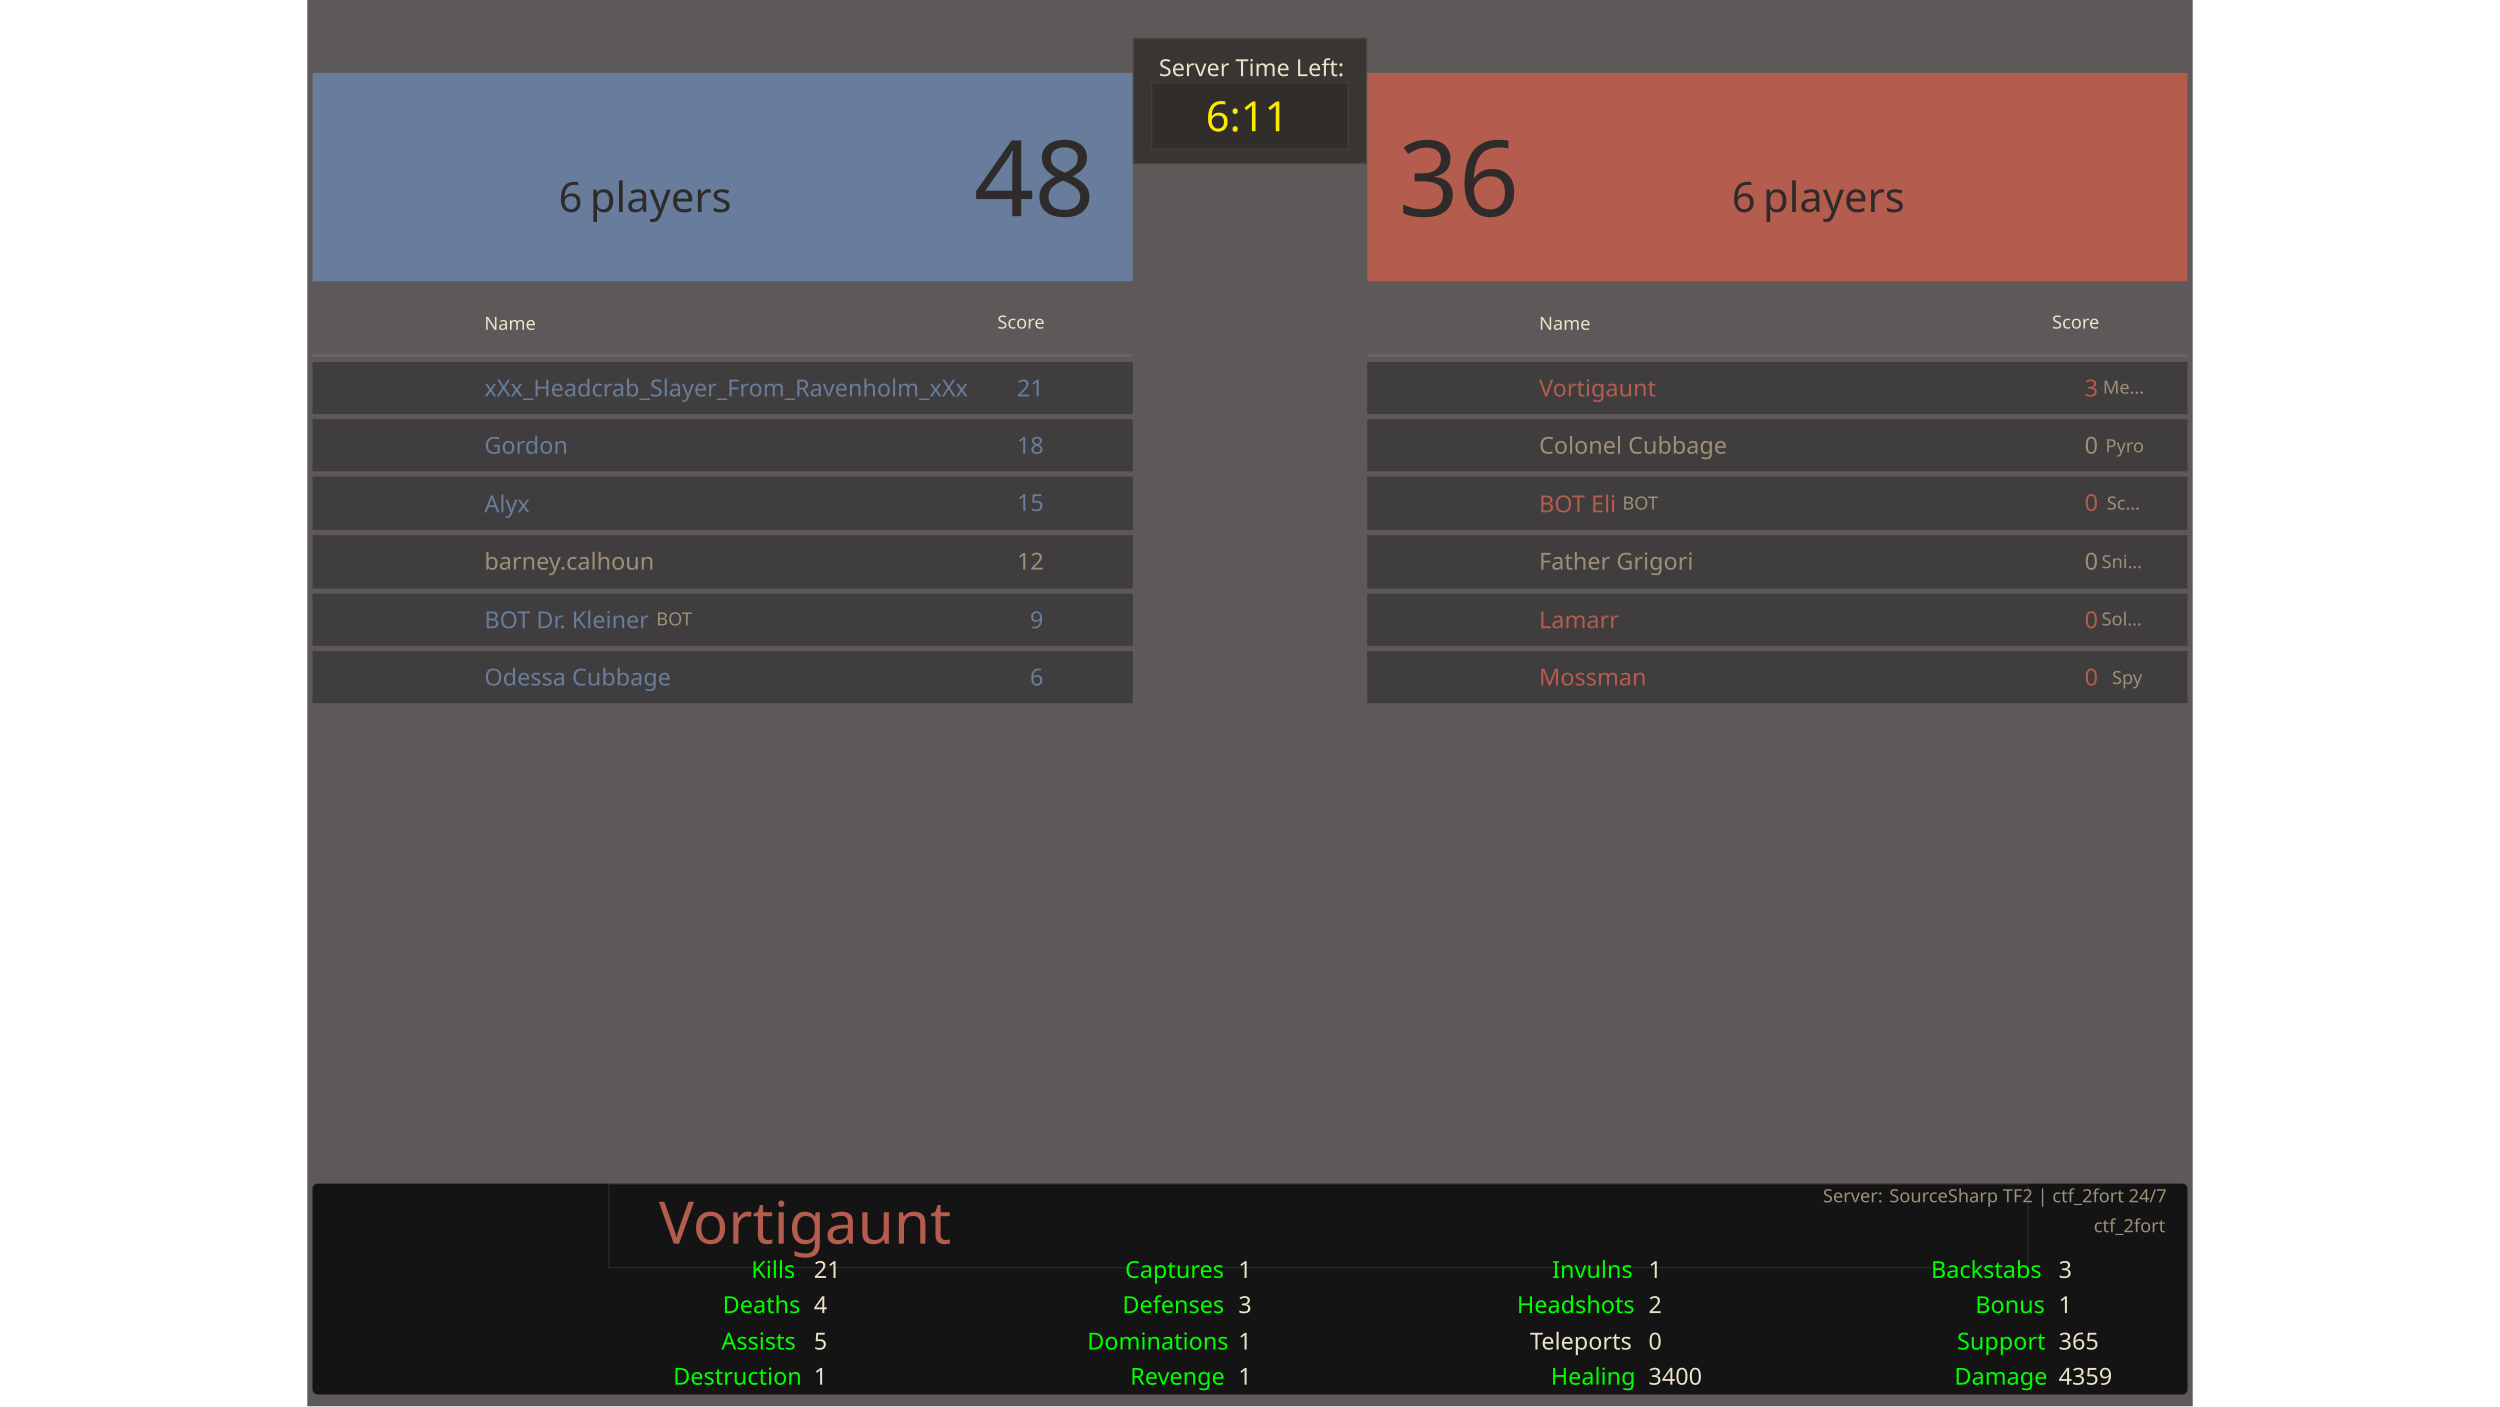
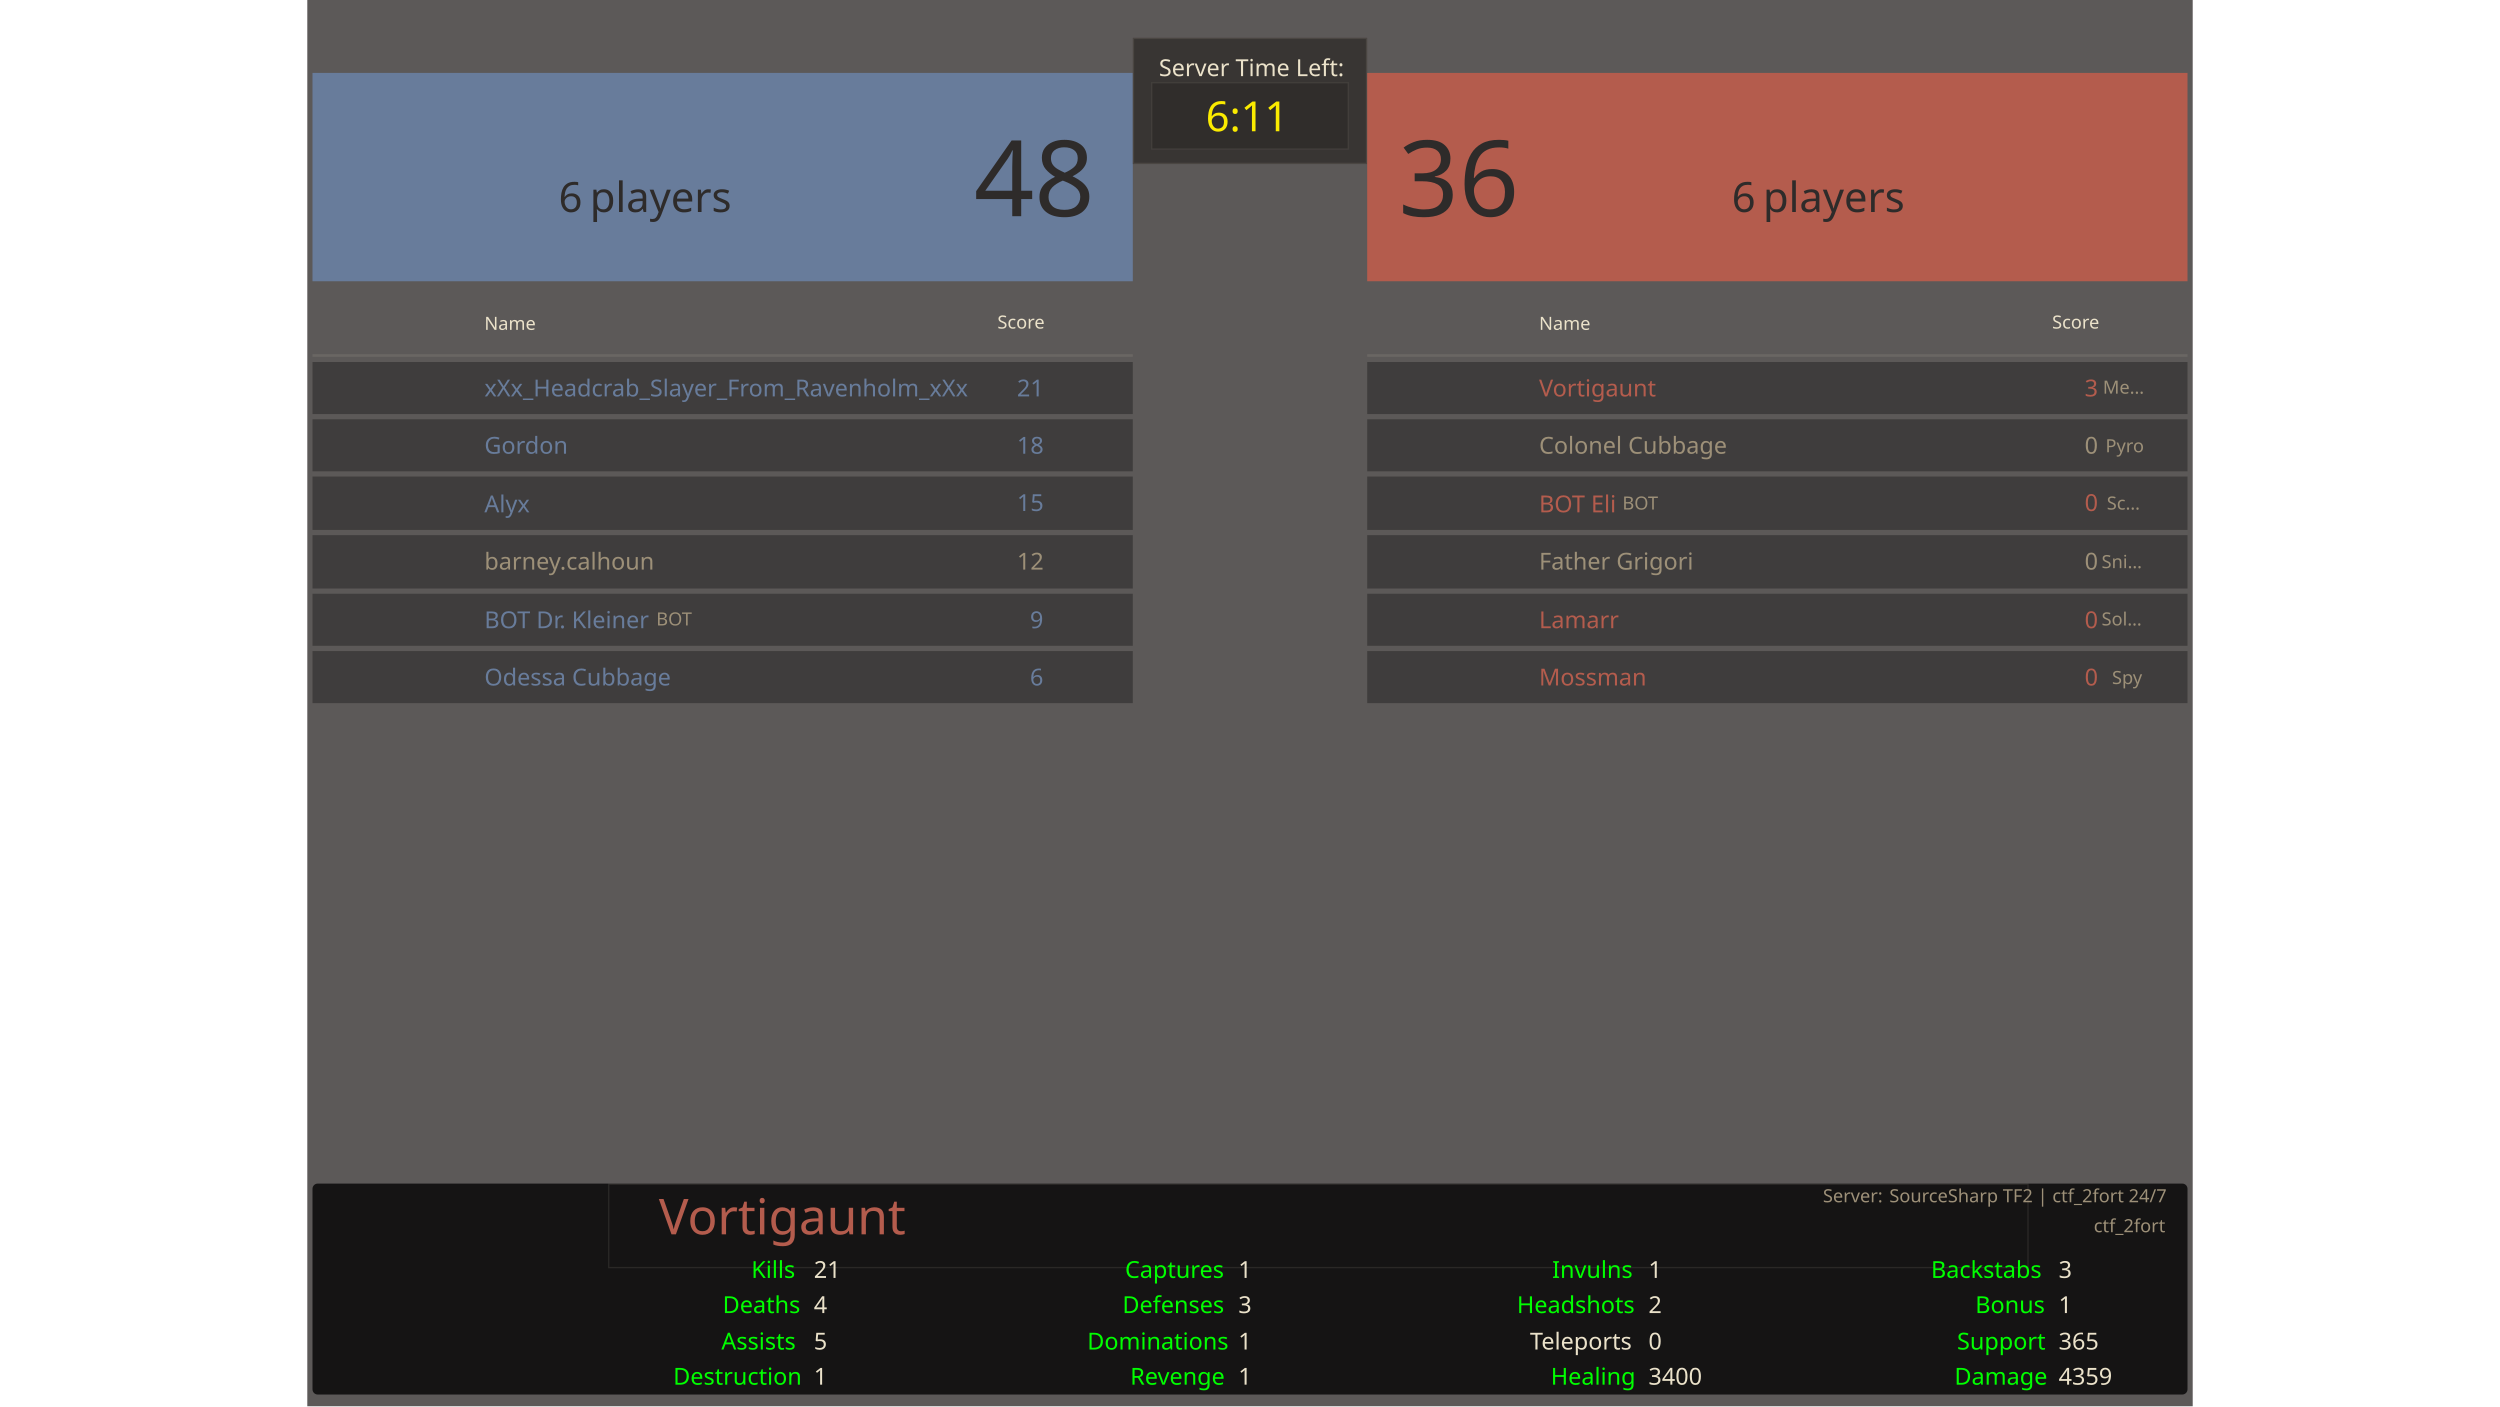
<svg xmlns="http://www.w3.org/2000/svg" width="1920" height="1080" viewBox="0 0 1920 1080" data-scale="1">
  <rect x="236" y="0" width="1448" height="1080" fill="#2e2b2a" fill-opacity="0.78" data-e="1" />
  <rect x="240" y="56" width="630" height="160" fill="#687c9b" data-e="4" />
  <text x="429" y="162.8" font-family="TF2 Secondary" font-size="32" font-weight="500" fill="#2e2b2a" xml:space="preserve" data-e="6">6</text>
  <text x="453" y="162.8" font-family="TF2 Secondary" font-size="32" font-weight="500" fill="#2e2b2a" xml:space="preserve" data-e="7">players</text>
  <text x="748" y="166.02" font-family="TF2" font-size="81" font-weight="500" fill="#2e2b2a" xml:space="preserve" data-e="8">48</text>
  <rect x="870" y="29" width="180" height="97" fill="#2e2b2a" fill-opacity="0.78" data-e="10" />
  <rect x="870.5" y="29.5" width="179" height="96" fill="none" stroke="#ebe2ca" stroke-opacity="0.1" stroke-width="1" data-e="10" />
  <text x="890" y="58.45" font-family="TF2 Secondary" font-size="18" font-weight="500" fill="#ebe2ca" xml:space="preserve" data-e="11">Server Time Left:</text>
  <rect x="884" y="63" width="152" height="52" fill="#2e2b2a" fill-opacity="0.78" data-e="12" />
  <rect x="884.5" y="63.5" width="151" height="51" fill="none" stroke="#ebe2ca" stroke-opacity="0.1" stroke-width="1" data-e="12" />
  <text x="926" y="100.8" font-family="TF2 Secondary" font-size="32" font-weight="500" fill="#fbeb00" xml:space="preserve" data-e="14">6:11</text>
  <rect x="1050" y="56" width="630" height="160" fill="#b45c4d" data-e="15" />
  <text x="1330" y="162.8" font-family="TF2 Secondary" font-size="32" font-weight="500" fill="#2e2b2a" xml:space="preserve" data-e="17">6</text>
  <text x="1354" y="162.8" font-family="TF2 Secondary" font-size="32" font-weight="500" fill="#2e2b2a" xml:space="preserve" data-e="18">players</text>
  <text x="1074" y="166.02" font-family="TF2" font-size="81" font-weight="500" fill="#2e2b2a" xml:space="preserve" data-e="19">36</text>
  <clipPath id="c0">
    <rect x="240" y="228" width="630" height="681" />
  </clipPath>
  <g clip-path="url(#c0)" data-e="21">
    <text x="372" y="253.35" font-family="TF2 Secondary" font-size="14" font-weight="500" fill="#ebe2ca" xml:space="preserve" data-e="28">Name</text>
    <text x="766" y="252.35" font-family="TF2 Secondary" font-size="14" font-weight="500" fill="#ebe2ca" xml:space="preserve" data-e="33">Score</text>
    <rect x="240" y="272" width="630" height="2" fill="#ebe2ca" fill-opacity="0.1" data-e="36" />
    <rect x="240" y="278" width="630" height="40" fill="#000000" fill-opacity="0.31" data-e="37" />
    <text x="372" y="304.45" font-family="TF2 Secondary" font-size="18" font-weight="500" fill="#687c9b" xml:space="preserve" data-e="43">xXx_Headcrab_Slayer_From_Ravenholm_xXx</text>
    <text x="781" y="304.45" font-family="TF2 Secondary" font-size="18" font-weight="500" fill="#687c9b" xml:space="preserve" data-e="48">21</text>
    <rect x="240" y="322" width="630" height="40" fill="#000000" fill-opacity="0.31" data-e="51" />
    <text x="372" y="348.45" font-family="TF2 Secondary" font-size="18" font-weight="500" fill="#687c9b" xml:space="preserve" data-e="57">Gordon</text>
    <text x="781" y="348.45" font-family="TF2 Secondary" font-size="18" font-weight="500" fill="#687c9b" xml:space="preserve" data-e="62">18</text>
    <rect x="240" y="366" width="630" height="41" fill="#000000" fill-opacity="0.31" data-e="65" />
    <text x="372" y="393.45" font-family="TF2 Secondary" font-size="18" font-weight="500" fill="#687c9b" xml:space="preserve" data-e="71">Alyx</text>
    <text x="781" y="392.45" font-family="TF2 Secondary" font-size="18" font-weight="500" fill="#687c9b" xml:space="preserve" data-e="76">15</text>
    <rect x="240" y="411" width="630" height="41" fill="#000000" fill-opacity="0.31" data-e="79" />
    <text x="372" y="437.45" font-family="TF2 Secondary" font-size="18" font-weight="500" fill="#9d9078" xml:space="preserve" data-e="85">barney.calhoun</text>
    <text x="781" y="437.45" font-family="TF2 Secondary" font-size="18" font-weight="500" fill="#9d9078" xml:space="preserve" data-e="90">12</text>
    <rect x="240" y="456" width="630" height="40" fill="#000000" fill-opacity="0.31" data-e="93" />
    <text x="372" y="482.45" font-family="TF2 Secondary" font-size="18" font-weight="500" fill="#687c9b" xml:space="preserve" data-e="99">BOT Dr. Kleiner</text>
    <text x="504" y="480.35" font-family="TF2 Secondary" font-size="14" font-weight="500" fill="#9d9078" xml:space="preserve" data-e="100">BOT</text>
    <text x="791" y="482.45" font-family="TF2 Secondary" font-size="18" font-weight="500" fill="#687c9b" xml:space="preserve" data-e="105">9</text>
    <rect x="240" y="500" width="630" height="40" fill="#000000" fill-opacity="0.31" data-e="108" />
    <text x="372" y="526.45" font-family="TF2 Secondary" font-size="18" font-weight="500" fill="#687c9b" xml:space="preserve" data-e="114">Odessa Cubbage</text>
    <text x="791" y="526.45" font-family="TF2 Secondary" font-size="18" font-weight="500" fill="#687c9b" xml:space="preserve" data-e="119">6</text>
  </g>
  <clipPath id="c1">
    <rect x="1050" y="228" width="630" height="681" />
  </clipPath>
  <g clip-path="url(#c1)" data-e="123">
    <text x="1182" y="253.35" font-family="TF2 Secondary" font-size="14" font-weight="500" fill="#ebe2ca" xml:space="preserve" data-e="130">Name</text>
    <text x="1576" y="252.35" font-family="TF2 Secondary" font-size="14" font-weight="500" fill="#ebe2ca" xml:space="preserve" data-e="135">Score</text>
    <rect x="1050" y="272" width="630" height="2" fill="#ebe2ca" fill-opacity="0.1" data-e="138" />
    <rect x="1050" y="278" width="630" height="40" fill="#000000" fill-opacity="0.31" data-e="139" />
    <text x="1182" y="304.45" font-family="TF2 Secondary" font-size="18" font-weight="500" fill="#b45c4d" xml:space="preserve" data-e="145">Vortigaunt</text>
    <text x="1601" y="304.45" font-family="TF2 Secondary" font-size="18" font-weight="500" fill="#b45c4d" xml:space="preserve" data-e="150">3</text>
    <text x="1615" y="302.35" font-family="TF2 Secondary" font-size="14" font-weight="500" fill="#9d9078" xml:space="preserve" data-e="152">Me…</text>
    <rect x="1050" y="322" width="630" height="40" fill="#000000" fill-opacity="0.31" data-e="154" />
    <text x="1182" y="348.45" font-family="TF2 Secondary" font-size="18" font-weight="500" fill="#9d9078" xml:space="preserve" data-e="160">Colonel Cubbage</text>
    <text x="1601" y="348.45" font-family="TF2 Secondary" font-size="18" font-weight="500" fill="#9d9078" xml:space="preserve" data-e="165">0</text>
    <text x="1617" y="347.35" font-family="TF2 Secondary" font-size="14" font-weight="500" fill="#9d9078" xml:space="preserve" data-e="167">Pyro</text>
    <rect x="1050" y="366" width="630" height="41" fill="#000000" fill-opacity="0.31" data-e="169" />
    <text x="1182" y="393.45" font-family="TF2 Secondary" font-size="18" font-weight="500" fill="#b45c4d" xml:space="preserve" data-e="175">BOT Eli</text>
    <text x="1246" y="391.35" font-family="TF2 Secondary" font-size="14" font-weight="500" fill="#9d9078" xml:space="preserve" data-e="176">BOT</text>
    <text x="1601" y="392.45" font-family="TF2 Secondary" font-size="18" font-weight="500" fill="#b45c4d" xml:space="preserve" data-e="181">0</text>
    <text x="1618" y="391.35" font-family="TF2 Secondary" font-size="14" font-weight="500" fill="#9d9078" xml:space="preserve" data-e="183">Sc…</text>
    <rect x="1050" y="411" width="630" height="41" fill="#000000" fill-opacity="0.31" data-e="185" />
    <text x="1182" y="437.45" font-family="TF2 Secondary" font-size="18" font-weight="500" fill="#9d9078" xml:space="preserve" data-e="191">Father Grigori</text>
    <text x="1601" y="437.45" font-family="TF2 Secondary" font-size="18" font-weight="500" fill="#9d9078" xml:space="preserve" data-e="196">0</text>
    <text x="1614" y="436.35" font-family="TF2 Secondary" font-size="14" font-weight="500" fill="#9d9078" xml:space="preserve" data-e="198">Sni…</text>
    <rect x="1050" y="456" width="630" height="40" fill="#000000" fill-opacity="0.31" data-e="200" />
    <text x="1182" y="482.45" font-family="TF2 Secondary" font-size="18" font-weight="500" fill="#b45c4d" xml:space="preserve" data-e="206">Lamarr</text>
    <text x="1601" y="482.45" font-family="TF2 Secondary" font-size="18" font-weight="500" fill="#b45c4d" xml:space="preserve" data-e="211">0</text>
    <text x="1614" y="480.35" font-family="TF2 Secondary" font-size="14" font-weight="500" fill="#9d9078" xml:space="preserve" data-e="213">Sol…</text>
    <rect x="1050" y="500" width="630" height="40" fill="#000000" fill-opacity="0.31" data-e="215" />
    <text x="1182" y="526.45" font-family="TF2 Secondary" font-size="18" font-weight="500" fill="#b45c4d" xml:space="preserve" data-e="221">Mossman</text>
    <text x="1601" y="526.45" font-family="TF2 Secondary" font-size="18" font-weight="500" fill="#b45c4d" xml:space="preserve" data-e="226">0</text>
    <text x="1622" y="525.35" font-family="TF2 Secondary" font-size="14" font-weight="500" fill="#9d9078" xml:space="preserve" data-e="228">Spy</text>
  </g>
  <rect x="240" y="909" width="1440" height="162" rx="4" fill="#000000" fill-opacity="0.77" data-e="230" />
  <rect x="467.5" y="909.5" width="1090" height="64" fill="none" stroke="#ebe2ca" stroke-opacity="0.1" stroke-width="1" data-e="231" />
-   <text x="506" y="955.12" font-family="TF2 Secondary" font-size="45" font-weight="500" fill="#b45c4d" xml:space="preserve" data-e="235">Vortigaunt</text>
+   <text x="506" y="947.95" font-family="TF2 Secondary" font-size="38" font-weight="500" fill="#b45c4d" xml:space="preserve" data-e="235">Vortigaunt</text>
  <text x="1400" y="923.35" font-family="TF2 Secondary" font-size="14" font-weight="500" fill="#9d9078" xml:space="preserve" data-e="239">Server:</text>
  <text x="1451" y="923.35" font-family="TF2 Secondary" font-size="14" font-weight="500" fill="#9d9078" xml:space="preserve" data-e="240">SourceSharp TF2 | ctf_2fort 24/7</text>
  <text x="1608" y="946.35" font-family="TF2 Secondary" font-size="14" font-weight="500" fill="#9d9078" xml:space="preserve" data-e="241">ctf_2fort</text>
  <text x="577" y="981.45" font-family="TF2 Secondary" font-size="18" font-weight="500" fill="#00ff00" xml:space="preserve" data-e="243">Kills</text>
  <text x="625" y="981.45" font-family="TF2 Secondary" font-size="18" font-weight="500" fill="#ebe2ca" xml:space="preserve" data-e="244">21</text>
  <text x="864" y="981.45" font-family="TF2 Secondary" font-size="18" font-weight="500" fill="#00ff00" xml:space="preserve" data-e="246">Captures</text>
  <text x="951" y="981.45" font-family="TF2 Secondary" font-size="18" font-weight="500" fill="#ebe2ca" xml:space="preserve" data-e="247">1</text>
  <text x="1192" y="981.45" font-family="TF2 Secondary" font-size="18" font-weight="500" fill="#00ff00" xml:space="preserve" data-e="249">Invulns</text>
  <text x="1266" y="981.45" font-family="TF2 Secondary" font-size="18" font-weight="500" fill="#ebe2ca" xml:space="preserve" data-e="250">1</text>
  <text x="1483" y="981.45" font-family="TF2 Secondary" font-size="18" font-weight="500" fill="#00ff00" xml:space="preserve" data-e="252">Backstabs</text>
  <text x="1581" y="981.45" font-family="TF2 Secondary" font-size="18" font-weight="500" fill="#ebe2ca" xml:space="preserve" data-e="253">3</text>
  <text x="555" y="1008.45" font-family="TF2 Secondary" font-size="18" font-weight="500" fill="#00ff00" xml:space="preserve" data-e="254">Deaths</text>
  <text x="625" y="1008.45" font-family="TF2 Secondary" font-size="18" font-weight="500" fill="#ebe2ca" xml:space="preserve" data-e="255">4</text>
  <text x="862" y="1008.45" font-family="TF2 Secondary" font-size="18" font-weight="500" fill="#00ff00" xml:space="preserve" data-e="257">Defenses</text>
  <text x="951" y="1008.45" font-family="TF2 Secondary" font-size="18" font-weight="500" fill="#ebe2ca" xml:space="preserve" data-e="258">3</text>
  <text x="1165" y="1008.45" font-family="TF2 Secondary" font-size="18" font-weight="500" fill="#00ff00" xml:space="preserve" data-e="260">Headshots</text>
  <text x="1266" y="1008.45" font-family="TF2 Secondary" font-size="18" font-weight="500" fill="#ebe2ca" xml:space="preserve" data-e="261">2</text>
  <text x="1517" y="1008.45" font-family="TF2 Secondary" font-size="18" font-weight="500" fill="#00ff00" xml:space="preserve" data-e="263">Bonus</text>
  <text x="1581" y="1008.45" font-family="TF2 Secondary" font-size="18" font-weight="500" fill="#ebe2ca" xml:space="preserve" data-e="264">1</text>
  <text x="554" y="1036.45" font-family="TF2 Secondary" font-size="18" font-weight="500" fill="#00ff00" xml:space="preserve" data-e="265">Assists</text>
  <text x="625" y="1036.45" font-family="TF2 Secondary" font-size="18" font-weight="500" fill="#ebe2ca" xml:space="preserve" data-e="266">5</text>
  <text x="835" y="1036.45" font-family="TF2 Secondary" font-size="18" font-weight="500" fill="#00ff00" xml:space="preserve" data-e="268">Dominations</text>
  <text x="951" y="1036.45" font-family="TF2 Secondary" font-size="18" font-weight="500" fill="#ebe2ca" xml:space="preserve" data-e="269">1</text>
  <text x="1175" y="1036.45" font-family="TF2 Secondary" font-size="18" font-weight="500" fill="#ebe2ca" xml:space="preserve" data-e="271">Teleports</text>
  <text x="1266" y="1036.45" font-family="TF2 Secondary" font-size="18" font-weight="500" fill="#ebe2ca" xml:space="preserve" data-e="272">0</text>
  <text x="1503" y="1036.45" font-family="TF2 Secondary" font-size="18" font-weight="500" fill="#00ff00" xml:space="preserve" data-e="274">Support</text>
  <text x="1581" y="1036.45" font-family="TF2 Secondary" font-size="18" font-weight="500" fill="#ebe2ca" xml:space="preserve" data-e="275">365</text>
  <text x="517" y="1063.45" font-family="TF2 Secondary" font-size="18" font-weight="500" fill="#00ff00" xml:space="preserve" data-e="276">Destruction</text>
  <text x="625" y="1063.45" font-family="TF2 Secondary" font-size="18" font-weight="500" fill="#ebe2ca" xml:space="preserve" data-e="277">1</text>
  <text x="868" y="1063.45" font-family="TF2 Secondary" font-size="18" font-weight="500" fill="#00ff00" xml:space="preserve" data-e="279">Revenge</text>
  <text x="951" y="1063.45" font-family="TF2 Secondary" font-size="18" font-weight="500" fill="#ebe2ca" xml:space="preserve" data-e="280">1</text>
  <text x="1191" y="1063.45" font-family="TF2 Secondary" font-size="18" font-weight="500" fill="#00ff00" xml:space="preserve" data-e="282">Healing</text>
  <text x="1266" y="1063.45" font-family="TF2 Secondary" font-size="18" font-weight="500" fill="#ebe2ca" xml:space="preserve" data-e="283">3400</text>
  <text x="1501" y="1063.45" font-family="TF2 Secondary" font-size="18" font-weight="500" fill="#00ff00" xml:space="preserve" data-e="285">Damage</text>
  <text x="1581" y="1063.45" font-family="TF2 Secondary" font-size="18" font-weight="500" fill="#ebe2ca" xml:space="preserve" data-e="286">4359</text>
</svg>
